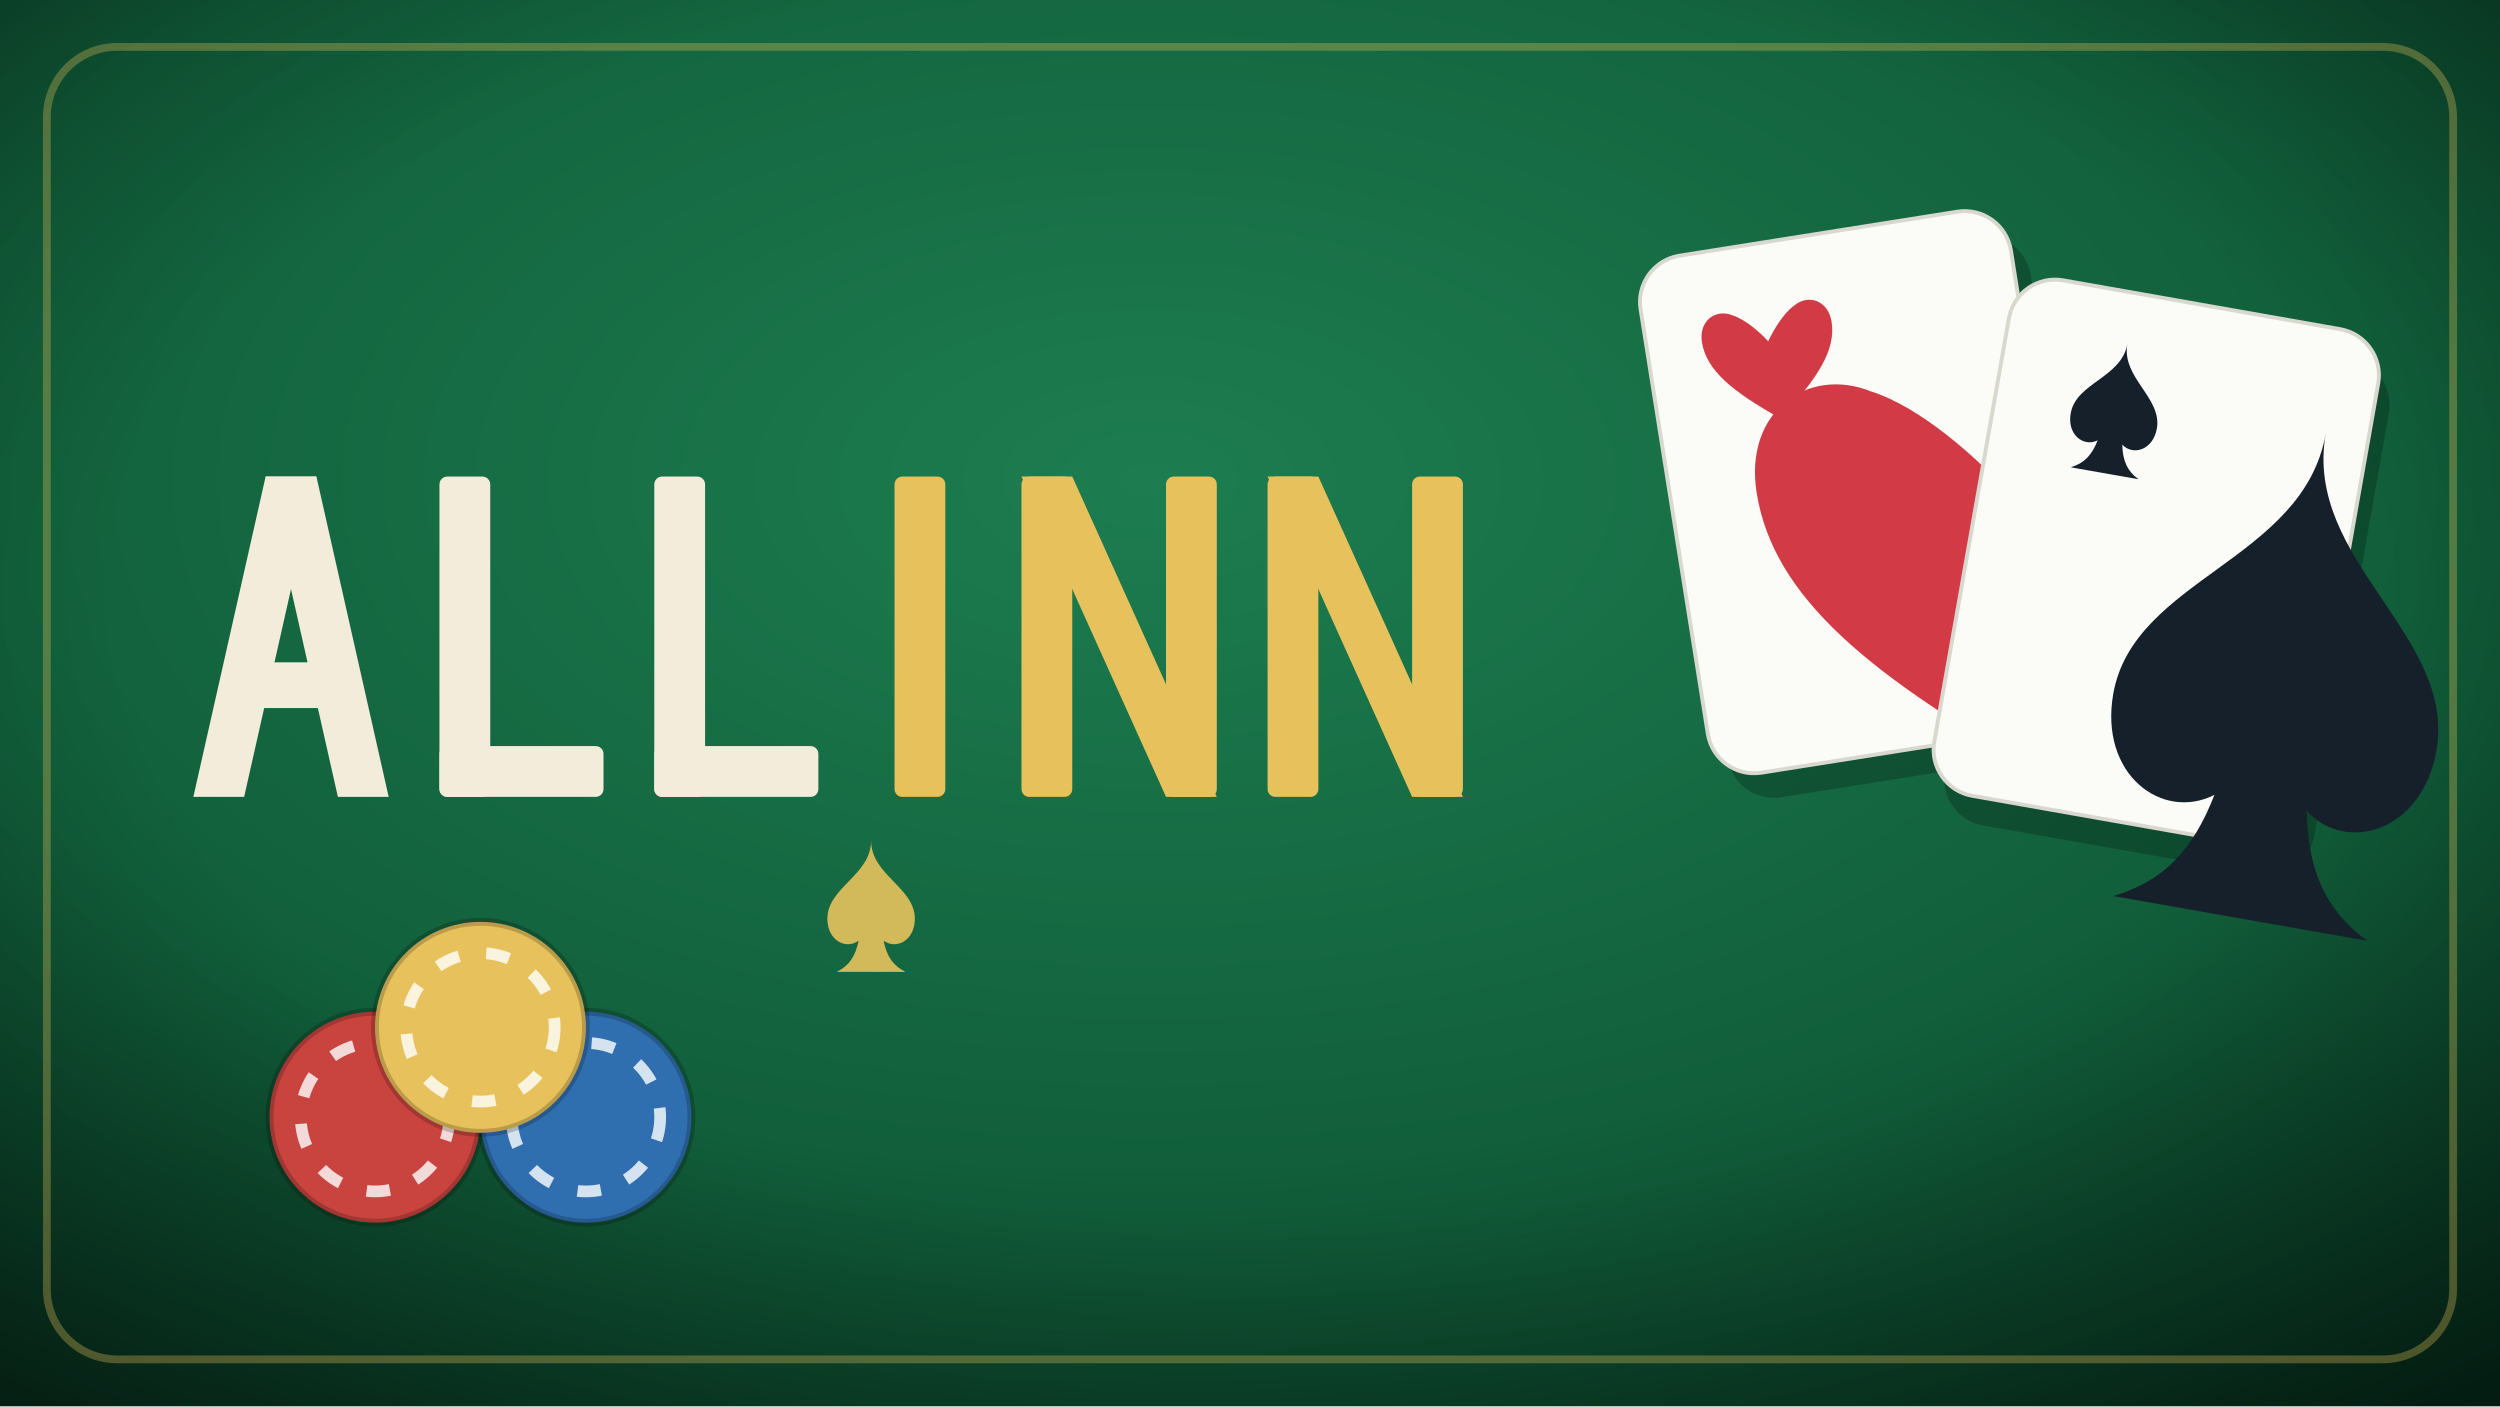
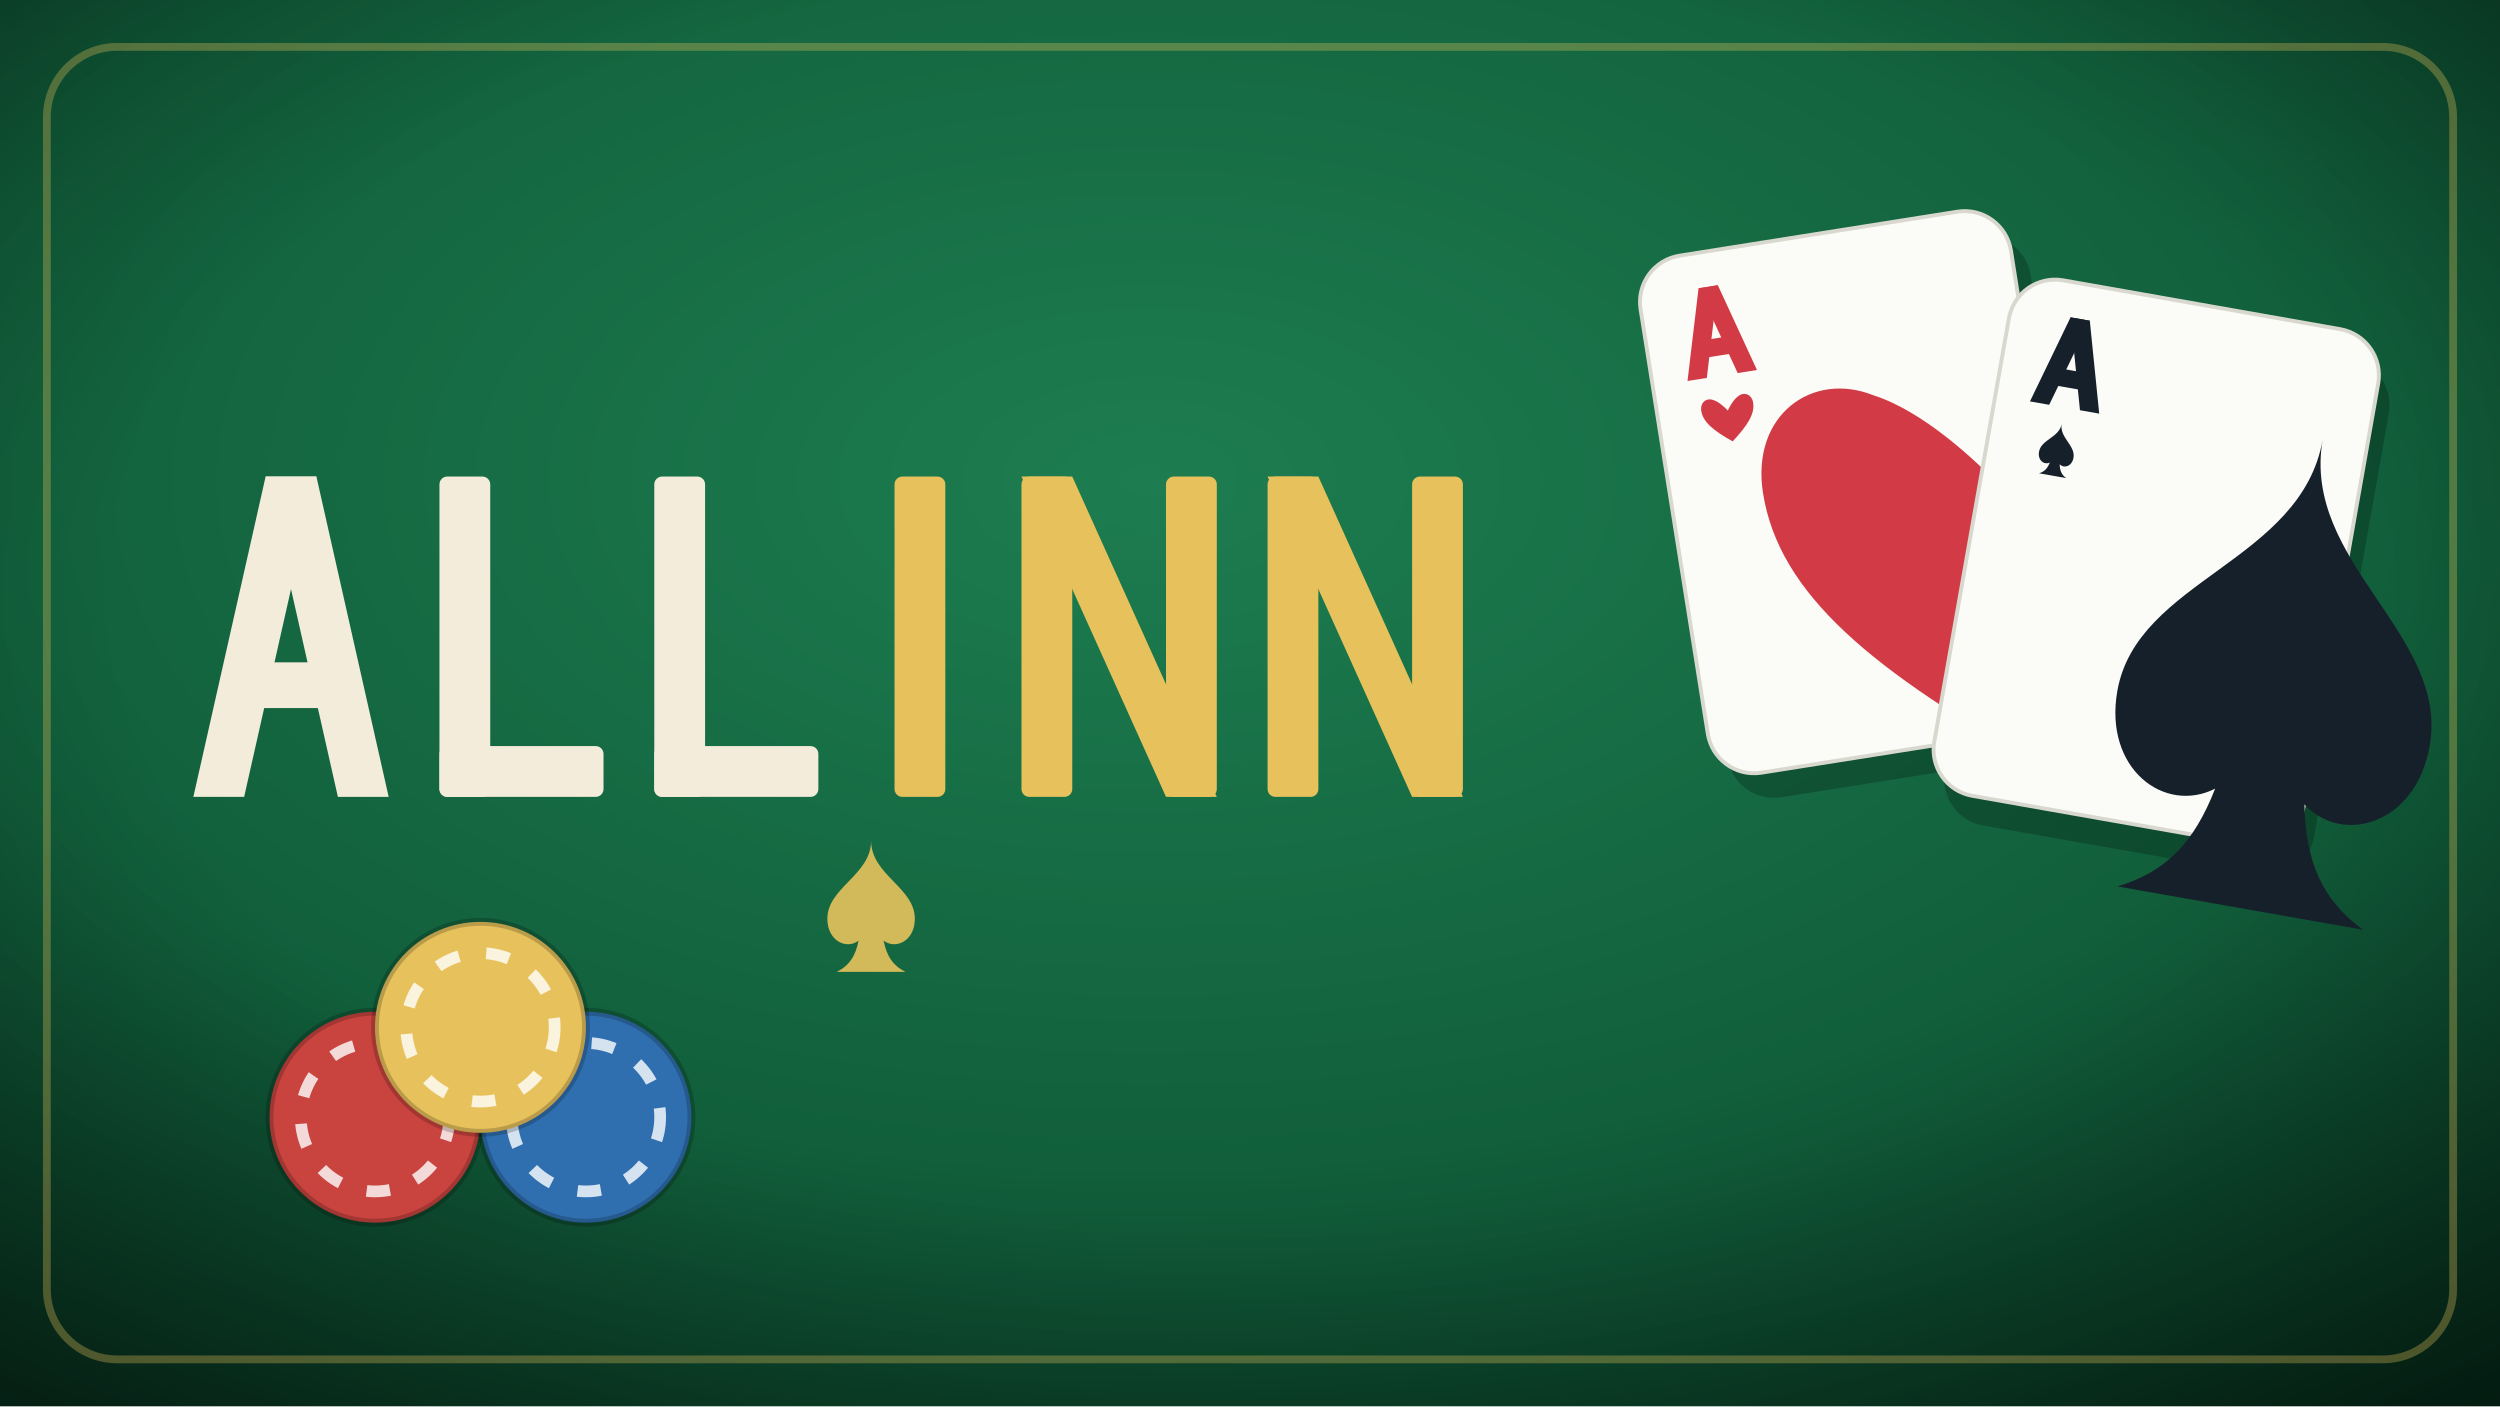
<svg xmlns="http://www.w3.org/2000/svg" width="640" height="360" viewBox="0 0 640 360">
  <defs>
    <radialGradient id="felt" cx="46%" cy="34%" r="85%">
      <stop offset="0%" stop-color="#1d7d50" />
      <stop offset="58%" stop-color="#115f3b" />
      <stop offset="100%" stop-color="#072d1c" />
    </radialGradient>
    <radialGradient id="vig" cx="50%" cy="42%" r="75%">
      <stop offset="60%" stop-color="#000000" stop-opacity="0" />
      <stop offset="100%" stop-color="#000000" stop-opacity="0.38" />
    </radialGradient>
  </defs>
  <rect width="640" height="360" fill="url(#felt)" />
  <rect width="640" height="360" fill="url(#vig)" />
  <rect x="12" y="12" width="616" height="336" rx="18" fill="none" stroke="#e7c25c" stroke-opacity="0.32" stroke-width="2" />
  <g transform="translate(476,126) rotate(-9)">
    <rect x="-44" y="-60" width="96" height="134" rx="12" fill="#000000" fill-opacity="0.22" />
    <rect x="-48" y="-67" width="96" height="134" rx="12" fill="#fbfbf7" stroke="#d8d8cf" />
-     <g transform="translate(-37,-57) scale(0.4)">
+     <polygon points="-32.5,-58 -27.5,-58 -34,-35 -39,-35" fill="#d23b46" />
+     <polygon points="-32.5,-58 -27.5,-58 -21,-35 -26,-35" fill="#d23b46" />
+     <rect x="-35.4" y="-44.66" width="10.8" height="4.5" rx="2" fill="#d23b46" />
+     <g transform="translate(-38,-32) scale(0.16)">
      <path d="M50 88 C22 66 8 50 8 32 C8 18 20 12 30 18 C38 22 46 32 50 38 C54 32 62 22 70 18 C80 12 92 18 92 32 C92 50 78 66 50 88 Z" fill="#d23b46" />
    </g>
-     <g transform="translate(-38,-52) scale(1.5)">
+     <g transform="rotate(180)">
+       <polygon points="-32.5,-58 -27.5,-58 -34,-35 -39,-35" fill="#d23b46" />
+       <polygon points="-32.5,-58 -27.5,-58 -21,-35 -26,-35" fill="#d23b46" />
+       <rect x="-35.4" y="-44.66" width="10.8" height="4.5" rx="2" fill="#d23b46" />
+       <g transform="translate(-38,-32) scale(0.16)">
+         <path d="M50 88 C22 66 8 50 8 32 C8 18 20 12 30 18 C38 22 46 32 50 38 C54 32 62 22 70 18 C80 12 92 18 92 32 C92 50 78 66 50 88 Z" fill="#d23b46" />
+       </g>
+     </g>
+     <g transform="translate(-36,-50) scale(1.45)">
      <path d="M50 88 C22 66 8 50 8 32 C8 18 20 12 30 18 C38 22 46 32 50 38 C54 32 62 22 70 18 C80 12 92 18 92 32 C92 50 78 66 50 88 Z" fill="#d23b46" />
    </g>
  </g>
  <g transform="translate(552,144) rotate(10)">
    <rect x="-44" y="-60" width="96" height="134" rx="12" fill="#000000" fill-opacity="0.22" />
    <rect x="-48" y="-67" width="96" height="134" rx="12" fill="#fbfbf7" stroke="#d8d8cf" />
-     <g transform="translate(-37,-57) scale(0.4)">
+     <polygon points="-32.5,-58 -27.5,-58 -34,-35 -39,-35" fill="#16202b" />
+     <polygon points="-32.5,-58 -27.5,-58 -21,-35 -26,-35" fill="#16202b" />
+     <rect x="-35.4" y="-44.66" width="10.8" height="4.5" rx="2" fill="#16202b" />
+     <g transform="translate(-38,-32) scale(0.16)">
      <path d="M50 8 C50 30 78 38 78 58 C78 72 66 78 58 72 C60 82 64 88 72 92 L28 92 C36 88 40 82 42 72 C34 78 22 72 22 58 C22 38 50 30 50 8 Z" fill="#16202b" />
    </g>
-     <g transform="translate(-38,-52) scale(1.5)">
+     <g transform="rotate(180)">
+       <polygon points="-32.5,-58 -27.5,-58 -34,-35 -39,-35" fill="#16202b" />
+       <polygon points="-32.5,-58 -27.5,-58 -21,-35 -26,-35" fill="#16202b" />
+       <rect x="-35.4" y="-44.66" width="10.8" height="4.5" rx="2" fill="#16202b" />
+       <g transform="translate(-38,-32) scale(0.16)">
+         <path d="M50 8 C50 30 78 38 78 58 C78 72 66 78 58 72 C60 82 64 88 72 92 L28 92 C36 88 40 82 42 72 C34 78 22 72 22 58 C22 38 50 30 50 8 Z" fill="#16202b" />
+       </g>
+     </g>
+     <g transform="translate(-36,-50) scale(1.45)">
      <path d="M50 8 C50 30 78 38 78 58 C78 72 66 78 58 72 C60 82 64 88 72 92 L28 92 C36 88 40 82 42 72 C34 78 22 72 22 58 C22 38 50 30 50 8 Z" fill="#16202b" />
    </g>
  </g>
  <polygon points="68,122 81,122 62.5,204 49.5,204" fill="#f3ecda" />
  <polygon points="68,122 81,122 99.5,204 86.5,204" fill="#f3ecda" />
  <rect x="59.5" y="169.56" width="30" height="11.7" rx="2" fill="#f3ecda" />
  <rect x="112.5" y="122" width="13" height="82" rx="2" fill="#f3ecda" />
  <rect x="112.5" y="191" width="42" height="13" rx="2" fill="#f3ecda" />
  <rect x="167.5" y="122" width="13" height="82" rx="2" fill="#f3ecda" />
  <rect x="167.5" y="191" width="42" height="13" rx="2" fill="#f3ecda" />
  <rect x="229" y="122" width="13" height="82" rx="2" fill="#e7c25c" />
  <rect x="261.5" y="122" width="13" height="82" rx="2" fill="#e7c25c" />
  <rect x="298.5" y="122" width="13" height="82" rx="2" fill="#e7c25c" />
  <polygon points="261.5,122 274.5,122 311.5,204 298.5,204" fill="#e7c25c" />
  <rect x="324.5" y="122" width="13" height="82" rx="2" fill="#e7c25c" />
  <rect x="361.5" y="122" width="13" height="82" rx="2" fill="#e7c25c" />
  <polygon points="324.5,122 337.5,122 374.5,204 361.5,204" fill="#e7c25c" />
  <g>
    <circle cx="96" cy="286" r="27" fill="#c9433f" stroke="#00000033" stroke-width="2" />
    <circle cx="96" cy="286" r="19" fill="none" stroke="#ffffffcc" stroke-width="3" stroke-dasharray="6 7" />
  </g>
  <g>
    <circle cx="150" cy="286" r="27" fill="#2f6fb0" stroke="#00000033" stroke-width="2" />
    <circle cx="150" cy="286" r="19" fill="none" stroke="#ffffffcc" stroke-width="3" stroke-dasharray="6 7" />
  </g>
  <g>
    <circle cx="123" cy="263" r="27" fill="#e7c25c" stroke="#00000033" stroke-width="2" />
    <circle cx="123" cy="263" r="19" fill="none" stroke="#ffffffcc" stroke-width="3" stroke-dasharray="6 7" />
  </g>
  <g transform="translate(203,212) scale(0.4)">
    <path d="M50 8 C50 30 78 38 78 58 C78 72 66 78 58 72 C60 82 64 88 72 92 L28 92 C36 88 40 82 42 72 C34 78 22 72 22 58 C22 38 50 30 50 8 Z" fill="#e7c25c" fill-opacity="0.9" />
  </g>
</svg>
